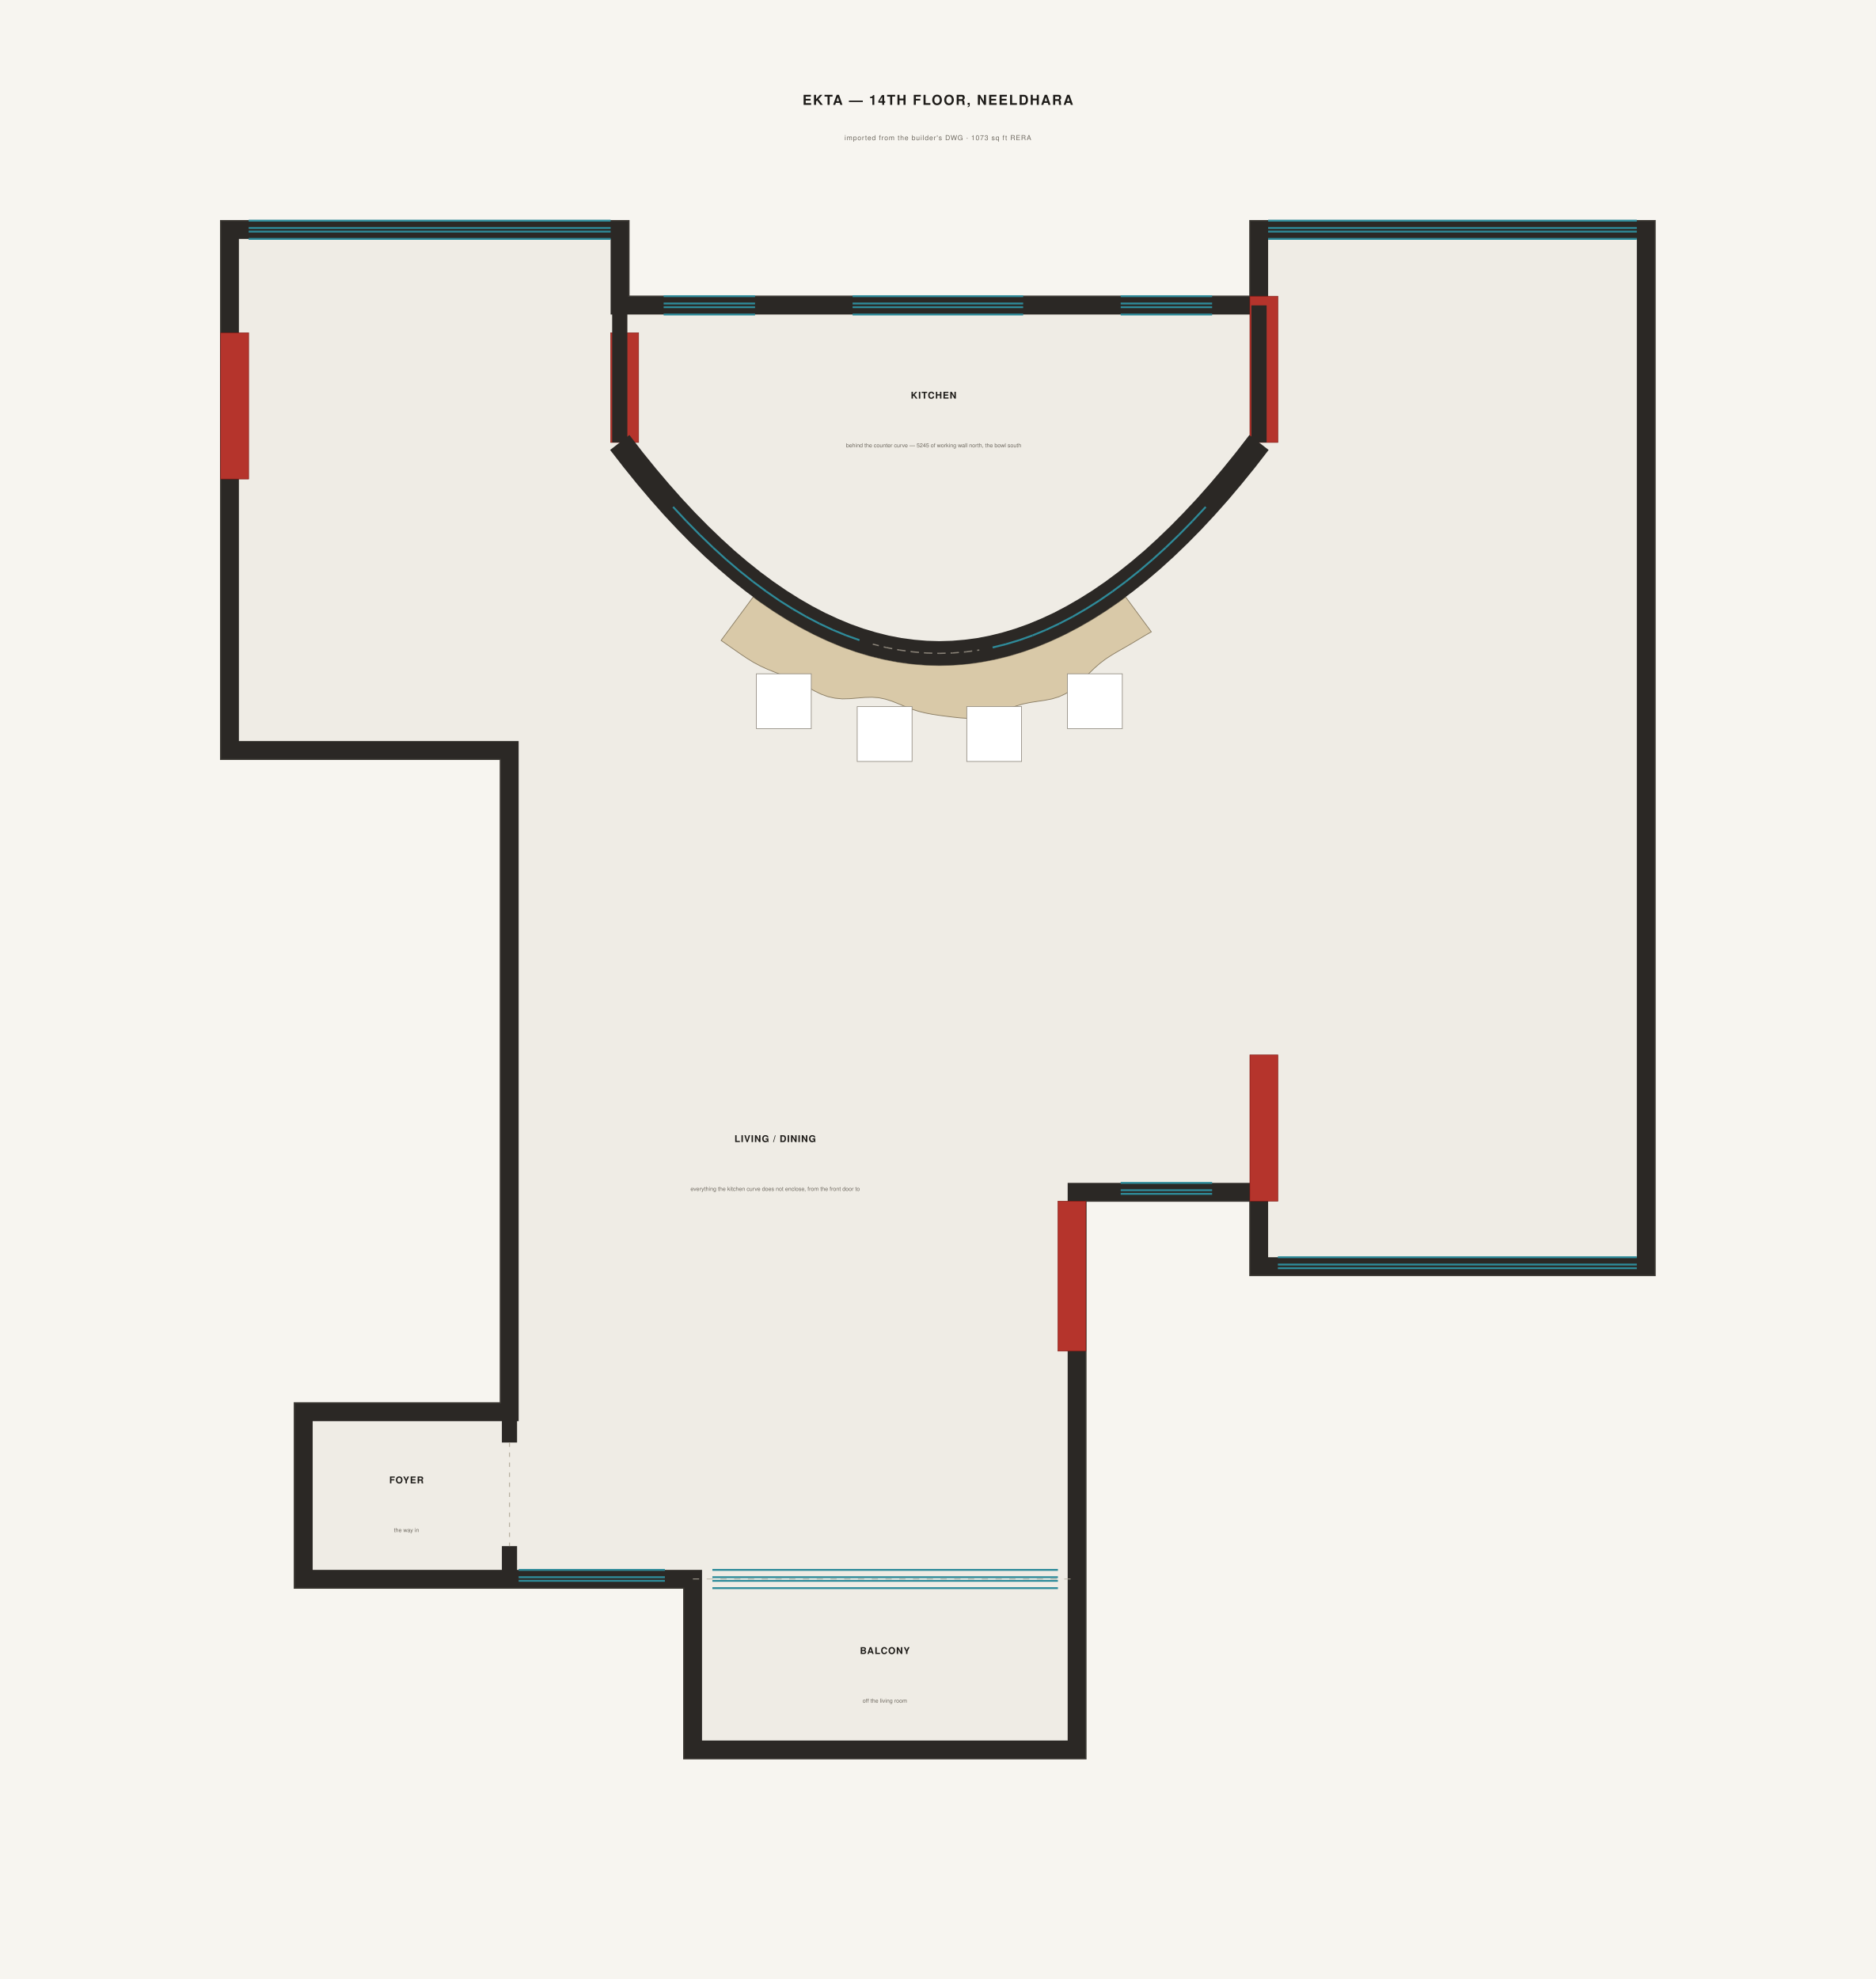
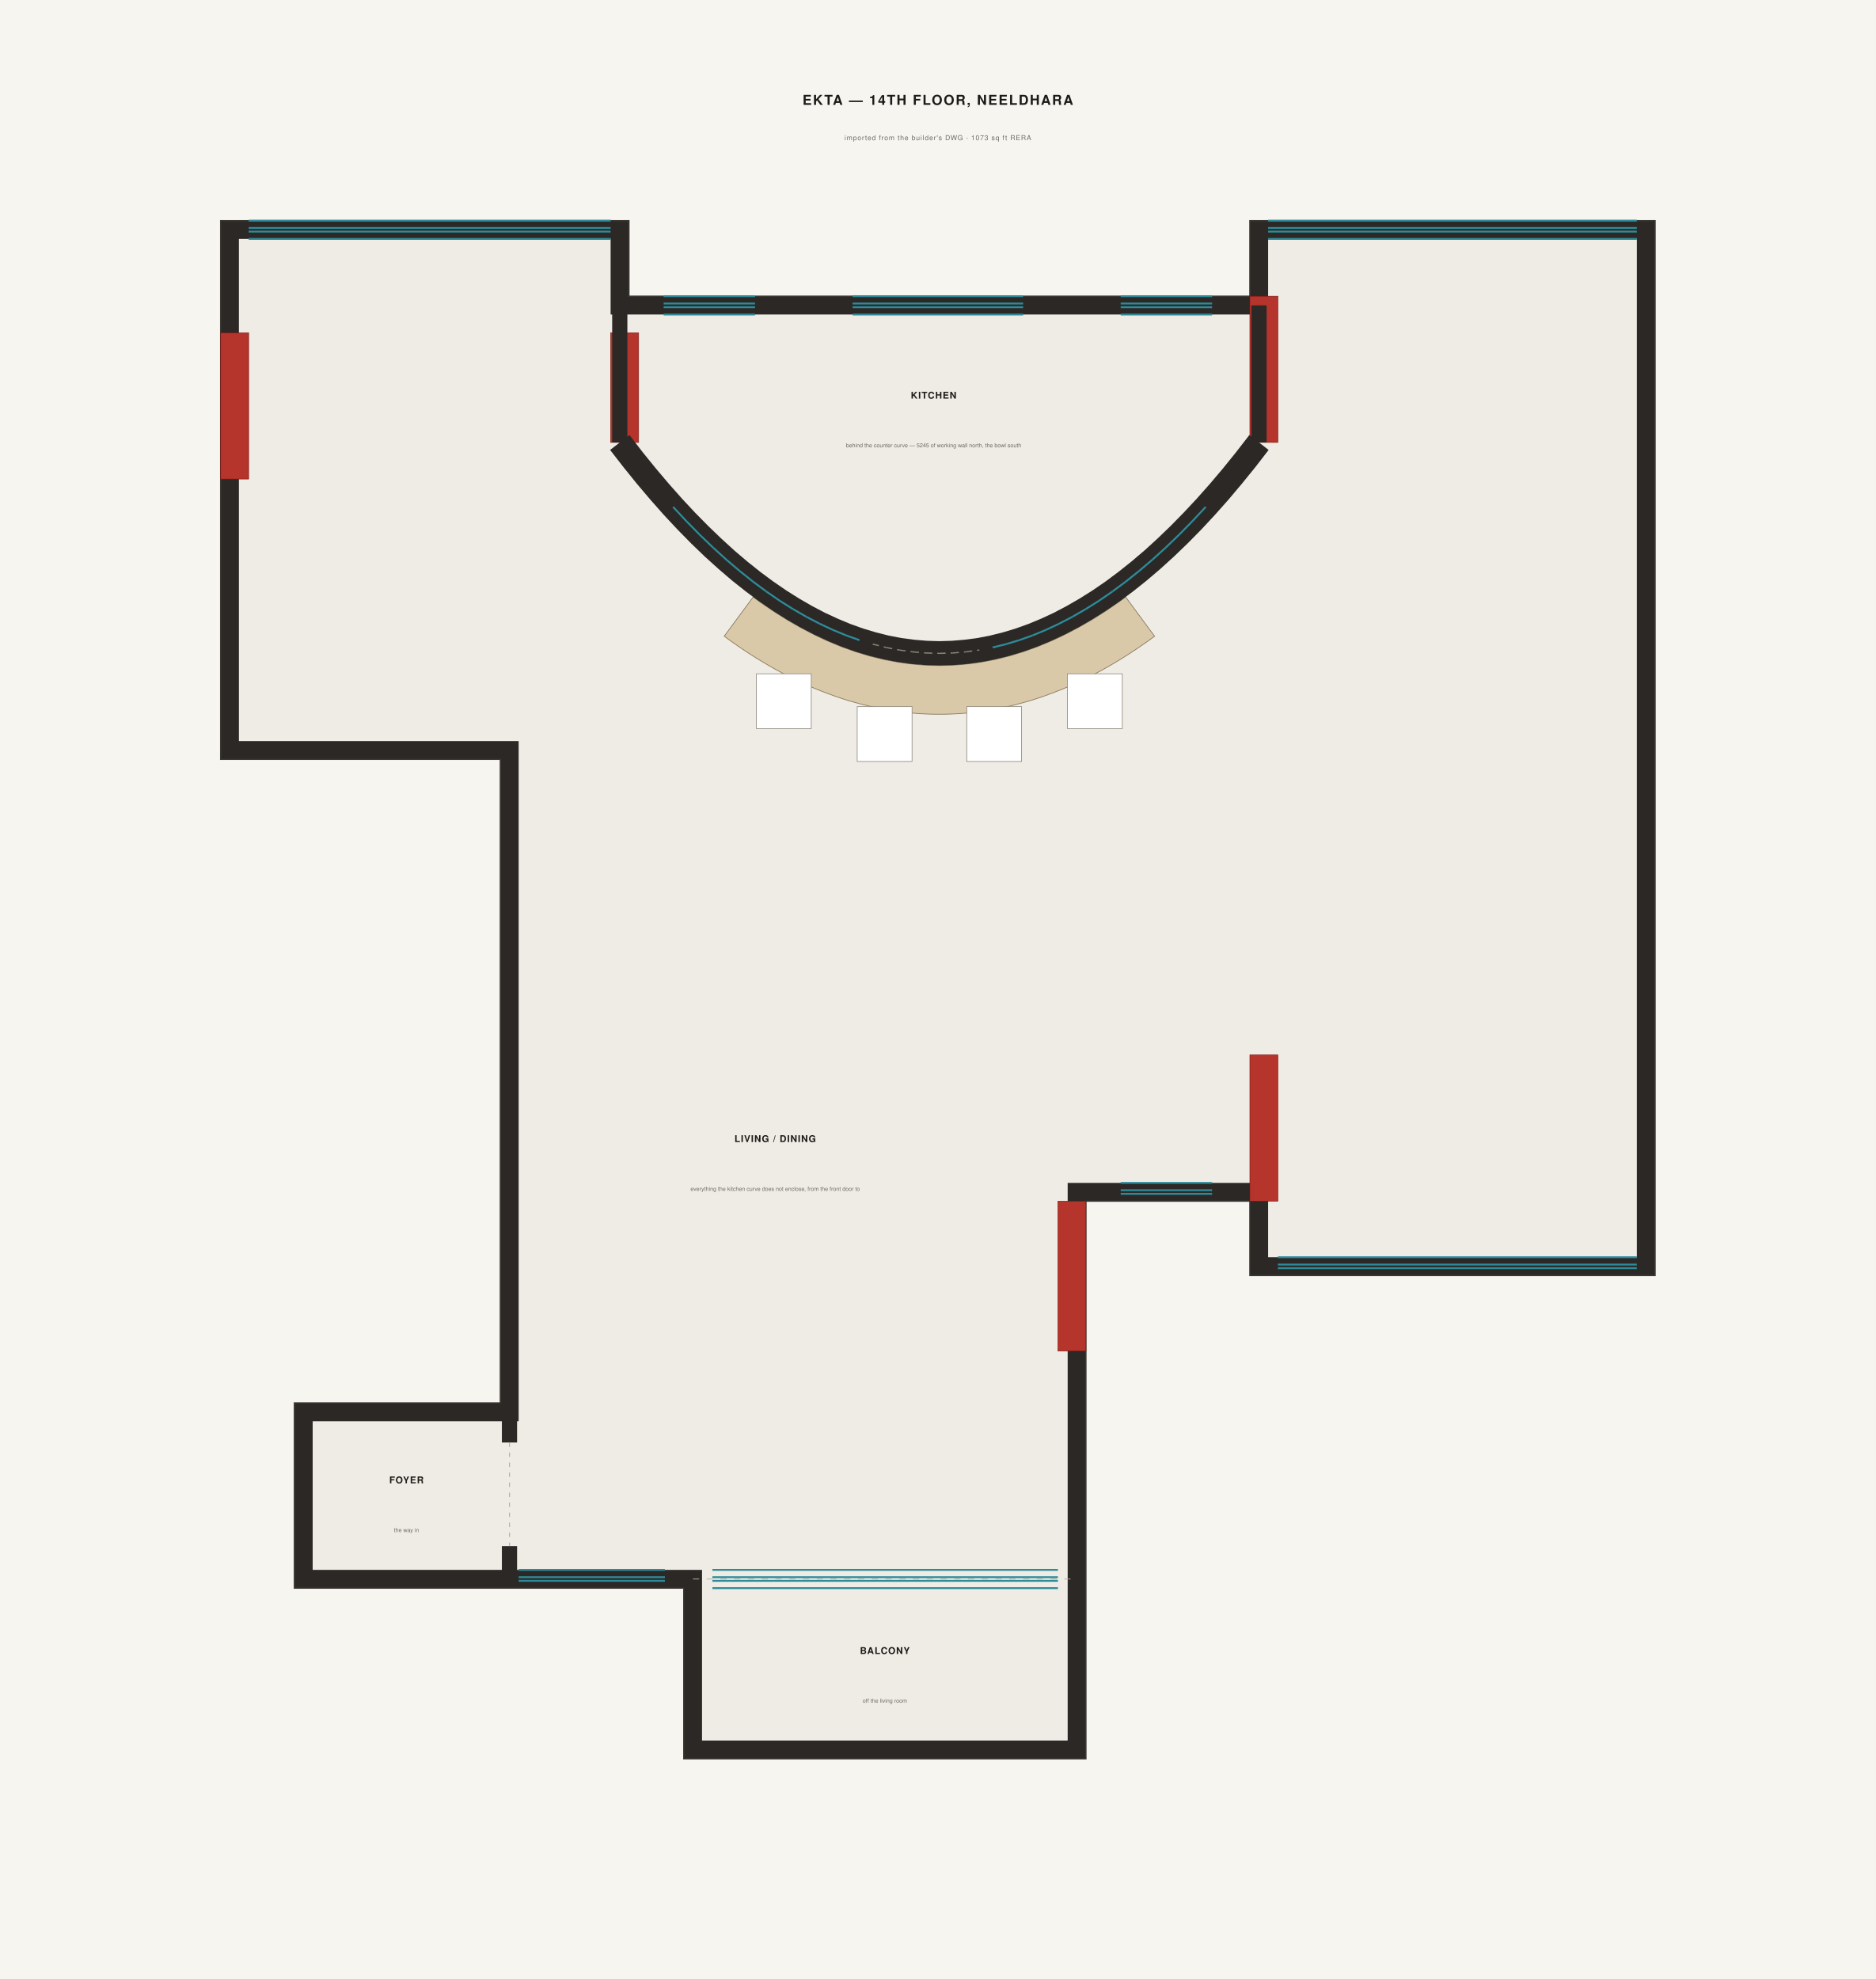
<svg xmlns="http://www.w3.org/2000/svg" width="3000" height="3165" viewBox="0 0 3000 3165">
  <rect x="0" y="0" width="3000" height="3165" fill="#f7f5f0" />
  <g id="L-floor">
    <polygon points="352.9,352.9 1005.9,352.9 1005.9,473.7 1999.0,473.7 1999.0,352.9 2647.1,352.9 2647.1,2039.9 1999.0,2039.9 1999.0,1921.0 1736.8,1921.0 1736.8,2812.8 1093.6,2812.8 1093.6,2539.9 470.8,2539.9 470.8,2243.6 800.2,2243.6 800.2,1214.4 352.9,1214.4" fill="#2b2825" stroke="#3b3833" stroke-width="2.0" />
    <polygon points="382.1,382.1 976.6,382.1 976.6,503.0 2028.2,503.0 2028.2,382.1 2617.9,382.1 2617.9,2010.7 2028.2,2010.7 2028.2,1891.8 1707.6,1891.8 1707.6,2539.9 1707.6,2783.6 1122.8,2783.6 1122.8,2539.9 1122.8,2510.7 500.1,2510.7 500.1,2272.9 829.5,2272.9 829.5,1185.2 382.1,1185.2" fill="#efece5" stroke="none" stroke-width="1.0" />
  </g>
  <g id="L-ref">
    <rect x="1999.0" y="473.7" width="44.8" height="233.9" fill="#b5342c" stroke="#7c1610" stroke-width="0.8" />
    <rect x="352.9" y="532.2" width="44.8" height="233.9" fill="#b5342c" stroke="#7c1610" stroke-width="0.8" />
    <rect x="976.6" y="532.2" width="44.8" height="175.4" fill="#b5342c" stroke="#7c1610" stroke-width="0.8" />
    <rect x="1999.0" y="1687.1" width="44.8" height="233.9" fill="#b5342c" stroke="#7c1610" stroke-width="0.8" />
    <rect x="1692.0" y="1921.0" width="44.8" height="239.8" fill="#b5342c" stroke="#7c1610" stroke-width="0.8" />
  </g>
  <g id="L-furniture">
-     <polygon points="1204.6,954.8 1213.8,961.5 1223.0,967.9 1232.2,974.2 1241.4,980.3 1250.6,986.1 1259.8,991.8 1269.1,997.2 1278.3,1002.4 1287.5,1007.4 1296.8,1012.2 1306.1,1016.8 1315.4,1021.3 1324.6,1025.4 1333.9,1029.4 1343.2,1033.2 1352.5,1036.7 1361.9,1040.0 1371.2,1043.2 1380.5,1046.1 1389.9,1048.8 1399.2,1051.3 1408.6,1053.5 1418.0,1055.6 1427.3,1057.4 1436.7,1059.0 1446.1,1060.5 1455.5,1061.6 1464.9,1062.6 1474.3,1063.4 1483.6,1063.9 1493.0,1064.2 1502.4,1064.4 1511.8,1064.2 1521.2,1063.9 1530.6,1063.4 1540.0,1062.6 1549.4,1061.6 1558.8,1060.5 1568.2,1059.0 1577.5,1057.4 1586.9,1055.6 1596.3,1053.5 1605.6,1051.3 1615.0,1048.8 1624.3,1046.1 1633.7,1043.2 1643.0,1040.0 1652.3,1036.7 1661.6,1033.2 1670.9,1029.4 1680.2,1025.4 1689.5,1021.3 1698.8,1016.8 1708.1,1012.2 1717.3,1007.4 1726.6,1002.4 1735.8,997.2 1745.1,991.8 1754.3,986.1 1763.5,980.3 1772.7,974.2 1781.9,967.9 1791.1,961.5 1800.3,954.8 1841.4,1010.5 1830.6,1016.7 1820.1,1023.0 1809.6,1029.3 1799.1,1035.4 1788.7,1041.3 1778.4,1047.4 1768.5,1053.8 1759.0,1061.0 1750.0,1068.9 1741.2,1077.5 1732.5,1086.4 1723.6,1095.1 1714.3,1103.0 1704.2,1109.5 1693.5,1114.4 1682.3,1117.8 1670.7,1120.0 1659.1,1121.7 1647.6,1123.5 1636.3,1125.8 1625.4,1129.0 1614.6,1133.0 1603.9,1137.3 1593.1,1141.6 1582.1,1145.1 1570.9,1147.6 1559.5,1148.8 1548.0,1148.9 1536.5,1148.2 1525.1,1147.0 1513.7,1145.6 1502.4,1144.1 1491.2,1142.4 1480.1,1140.3 1469.1,1137.6 1458.3,1134.1 1447.6,1130.0 1437.1,1125.6 1426.6,1121.4 1416.1,1118.1 1405.4,1115.9 1394.4,1115.1 1382.9,1115.4 1371.1,1116.4 1359.1,1117.4 1347.1,1117.7 1335.3,1116.6 1324.0,1114.1 1313.1,1110.1 1302.5,1104.9 1292.3,1099.3 1282.0,1093.6 1271.5,1088.2 1260.7,1083.4 1249.5,1079.0 1238.3,1074.7 1227.0,1070.1 1215.9,1065.0 1205.0,1059.2 1194.5,1052.7 1184.2,1045.8 1174.0,1038.7 1163.7,1031.5 1153.3,1024.2" fill="#d9c9a8" stroke="#8a7d63" stroke-width="1.2" />
+     <polygon points="1204.6,954.8 1213.8,961.5 1223.0,967.9 1232.2,974.2 1241.4,980.3 1250.6,986.1 1259.8,991.8 1269.1,997.2 1278.3,1002.4 1287.5,1007.4 1296.8,1012.2 1306.1,1016.8 1315.4,1021.3 1324.6,1025.4 1333.9,1029.4 1343.2,1033.2 1352.5,1036.7 1361.9,1040.0 1371.2,1043.2 1380.5,1046.1 1389.9,1048.8 1399.2,1051.3 1408.6,1053.5 1418.0,1055.6 1427.3,1057.4 1436.7,1059.0 1446.1,1060.5 1455.5,1061.6 1464.9,1062.6 1474.3,1063.4 1483.6,1063.9 1493.0,1064.2 1502.4,1064.4 1511.8,1064.2 1521.2,1063.9 1530.6,1063.4 1540.0,1062.6 1549.4,1061.6 1558.8,1060.5 1568.2,1059.0 1577.5,1057.4 1586.9,1055.6 1596.3,1053.5 1605.6,1051.3 1615.0,1048.8 1624.3,1046.1 1633.7,1043.2 1643.0,1040.0 1652.3,1036.7 1661.6,1033.2 1670.9,1029.4 1680.2,1025.4 1689.5,1021.3 1698.8,1016.8 1708.1,1012.2 1717.3,1007.4 1726.6,1002.4 1735.8,997.2 1745.1,991.8 1754.3,986.1 1763.5,980.3 1772.7,974.2 1781.9,967.9 1791.1,961.5 1800.3,954.8 1846.6,1017.5 1836.5,1024.9 1826.3,1032.0 1816.1,1039.0 1805.8,1045.7 1795.5,1052.3 1785.2,1058.6 1774.8,1064.7 1764.4,1070.6 1753.9,1076.3 1743.4,1081.8 1732.8,1087.0 1722.2,1092.0 1711.5,1096.8 1700.9,1101.4 1690.1,1105.7 1679.3,1109.8 1668.5,1113.7 1657.7,1117.4 1646.8,1120.8 1635.8,1123.9 1624.8,1126.8 1613.8,1129.5 1602.8,1131.9 1591.7,1134.1 1580.6,1136.0 1569.5,1137.7 1558.3,1139.1 1547.2,1140.3 1536.0,1141.2 1524.8,1141.8 1513.6,1142.2 1502.4,1142.3 1491.2,1142.2 1480.0,1141.8 1468.9,1141.2 1457.7,1140.3 1446.5,1139.1 1435.4,1137.7 1424.3,1136.0 1413.2,1134.1 1402.1,1131.9 1391.1,1129.5 1380.0,1126.8 1369.1,1123.9 1358.1,1120.8 1347.2,1117.4 1336.4,1113.7 1325.5,1109.8 1314.7,1105.7 1304.0,1101.4 1293.3,1096.8 1282.7,1092.0 1272.1,1087.0 1261.5,1081.8 1251.0,1076.3 1240.5,1070.6 1230.1,1064.7 1219.7,1058.6 1209.4,1052.3 1199.0,1045.7 1188.8,1039.0 1178.6,1032.0 1168.4,1024.9 1158.3,1017.5" fill="#d9c9a8" stroke="#8a7d63" stroke-width="1.2" />
    <rect x="1209.8" y="1077.6" width="87.7" height="87.7" fill="#ffffff" stroke="#8a8378" stroke-width="1.0" />
    <rect x="1371.0" y="1130.1" width="87.7" height="87.7" fill="#ffffff" stroke="#8a8378" stroke-width="1.0" />
    <rect x="1546.2" y="1130.1" width="87.7" height="87.7" fill="#ffffff" stroke="#8a8378" stroke-width="1.0" />
    <rect x="1707.3" y="1077.6" width="87.7" height="87.7" fill="#ffffff" stroke="#8a8378" stroke-width="1.0" />
  </g>
  <g id="L-floor-walls">
    <polygon points="979.1,367.5 979.1,707.6 1003.4,707.6 1003.4,367.5" fill="#2b2825" stroke="none" stroke-width="1.0" />
    <polygon points="975.8,719.6 997.3,747.3 1018.8,773.9 1040.4,799.4 1062.0,823.8 1083.7,847.0 1105.3,869.0 1127.0,889.9 1148.8,909.6 1170.5,928.2 1192.4,945.6 1214.2,961.8 1236.1,976.8 1258.1,990.7 1280.1,1003.4 1302.1,1014.9 1324.2,1025.2 1346.3,1034.4 1368.5,1042.3 1390.8,1049.0 1413.1,1054.5 1435.4,1058.8 1457.7,1061.9 1480.1,1063.7 1502.4,1064.4 1524.8,1063.7 1547.2,1061.9 1569.5,1058.8 1591.8,1054.5 1614.1,1049.0 1636.3,1042.3 1658.5,1034.4 1680.7,1025.2 1702.8,1014.9 1724.8,1003.4 1746.8,990.7 1768.8,976.8 1790.7,961.8 1812.5,945.6 1834.3,928.2 1856.1,909.6 1877.8,889.9 1899.5,869.0 1921.2,847.0 1942.8,823.8 1964.5,799.4 1986.0,773.9 2007.6,747.3 2029.0,719.6 1998.2,695.7 1977.0,723.1 1956.0,749.1 1935.0,773.9 1914.0,797.6 1893.0,820.0 1872.1,841.3 1851.2,861.4 1830.4,880.4 1809.5,898.1 1788.7,914.7 1768.0,930.1 1747.3,944.3 1726.6,957.3 1706.0,969.2 1685.5,980.0 1665.0,989.5 1644.5,998.0 1624.1,1005.3 1603.8,1011.4 1583.4,1016.5 1563.2,1020.4 1542.9,1023.1 1522.7,1024.8 1502.4,1025.4 1482.2,1024.8 1462.0,1023.1 1441.7,1020.4 1421.4,1016.5 1401.1,1011.4 1380.7,1005.3 1360.3,998.0 1339.9,989.5 1319.4,980.0 1298.8,969.2 1278.2,957.3 1257.6,944.3 1236.9,930.1 1216.1,914.7 1195.3,898.1 1174.5,880.4 1153.7,861.4 1132.8,841.3 1111.8,820.0 1090.9,797.6 1069.9,773.9 1048.9,749.1 1027.8,723.1 1006.7,695.7" fill="#2b2825" stroke="none" stroke-width="1.0" />
    <line x1="1076.5" y1="810.7" x2="1097.8" y2="833.5" stroke="#2e8b9a" stroke-width="3.0" />
    <line x1="1097.8" y1="833.5" x2="1119.1" y2="855.2" stroke="#2e8b9a" stroke-width="3.0" />
    <line x1="1119.1" y1="855.2" x2="1140.4" y2="875.7" stroke="#2e8b9a" stroke-width="3.0" />
    <line x1="1140.4" y1="875.7" x2="1161.6" y2="895.0" stroke="#2e8b9a" stroke-width="3.0" />
    <line x1="1161.6" y1="895.0" x2="1182.9" y2="913.1" stroke="#2e8b9a" stroke-width="3.0" />
    <line x1="1182.9" y1="913.1" x2="1204.2" y2="930.1" stroke="#2e8b9a" stroke-width="3.0" />
    <line x1="1204.2" y1="930.1" x2="1225.5" y2="945.9" stroke="#2e8b9a" stroke-width="3.0" />
    <line x1="1225.5" y1="945.9" x2="1246.8" y2="960.6" stroke="#2e8b9a" stroke-width="3.0" />
    <line x1="1246.8" y1="960.6" x2="1268.1" y2="974.0" stroke="#2e8b9a" stroke-width="3.0" />
    <line x1="1268.1" y1="974.0" x2="1289.4" y2="986.3" stroke="#2e8b9a" stroke-width="3.0" />
    <line x1="1289.4" y1="986.3" x2="1310.7" y2="997.4" stroke="#2e8b9a" stroke-width="3.0" />
    <line x1="1310.7" y1="997.4" x2="1332.0" y2="1007.4" stroke="#2e8b9a" stroke-width="3.0" />
    <line x1="1332.0" y1="1007.4" x2="1353.3" y2="1016.2" stroke="#2e8b9a" stroke-width="3.0" />
    <line x1="1353.3" y1="1016.2" x2="1374.6" y2="1023.8" stroke="#2e8b9a" stroke-width="3.0" />
    <line x1="1395.9" y1="1030.2" x2="1417.2" y2="1035.5" stroke="#8a8378" stroke-width="2.0" stroke-dasharray="10 8" />
    <line x1="1417.2" y1="1035.5" x2="1438.5" y2="1039.6" stroke="#8a8378" stroke-width="2.0" stroke-dasharray="10 8" />
    <line x1="1438.5" y1="1039.6" x2="1459.8" y2="1042.5" stroke="#8a8378" stroke-width="2.0" stroke-dasharray="10 8" />
    <line x1="1459.8" y1="1042.5" x2="1481.1" y2="1044.3" stroke="#8a8378" stroke-width="2.0" stroke-dasharray="10 8" />
    <line x1="1481.1" y1="1044.3" x2="1502.4" y2="1044.9" stroke="#8a8378" stroke-width="2.0" stroke-dasharray="10 8" />
    <line x1="1502.4" y1="1044.9" x2="1523.7" y2="1044.3" stroke="#8a8378" stroke-width="2.0" stroke-dasharray="10 8" />
    <line x1="1523.7" y1="1044.3" x2="1545.0" y2="1042.5" stroke="#8a8378" stroke-width="2.0" stroke-dasharray="10 8" />
    <line x1="1545.0" y1="1042.5" x2="1566.3" y2="1039.6" stroke="#8a8378" stroke-width="2.0" stroke-dasharray="10 8" />
    <line x1="1587.6" y1="1035.5" x2="1608.9" y2="1030.2" stroke="#2e8b9a" stroke-width="3.0" />
    <line x1="1608.9" y1="1030.2" x2="1630.2" y2="1023.8" stroke="#2e8b9a" stroke-width="3.0" />
    <line x1="1630.2" y1="1023.8" x2="1651.5" y2="1016.2" stroke="#2e8b9a" stroke-width="3.0" />
    <line x1="1651.5" y1="1016.2" x2="1672.8" y2="1007.4" stroke="#2e8b9a" stroke-width="3.0" />
    <line x1="1672.8" y1="1007.4" x2="1694.1" y2="997.4" stroke="#2e8b9a" stroke-width="3.0" />
    <line x1="1694.1" y1="997.4" x2="1715.4" y2="986.3" stroke="#2e8b9a" stroke-width="3.0" />
    <line x1="1715.4" y1="986.3" x2="1736.7" y2="974.0" stroke="#2e8b9a" stroke-width="3.0" />
    <line x1="1736.7" y1="974.0" x2="1758.0" y2="960.6" stroke="#2e8b9a" stroke-width="3.0" />
    <line x1="1758.0" y1="960.6" x2="1779.3" y2="945.9" stroke="#2e8b9a" stroke-width="3.0" />
    <line x1="1779.3" y1="945.9" x2="1800.6" y2="930.1" stroke="#2e8b9a" stroke-width="3.0" />
    <line x1="1800.6" y1="930.1" x2="1821.9" y2="913.1" stroke="#2e8b9a" stroke-width="3.0" />
    <line x1="1821.9" y1="913.1" x2="1843.2" y2="895.0" stroke="#2e8b9a" stroke-width="3.0" />
    <line x1="1843.2" y1="895.0" x2="1864.5" y2="875.7" stroke="#2e8b9a" stroke-width="3.0" />
    <line x1="1864.5" y1="875.7" x2="1885.8" y2="855.2" stroke="#2e8b9a" stroke-width="3.0" />
    <line x1="1885.8" y1="855.2" x2="1907.1" y2="833.5" stroke="#2e8b9a" stroke-width="3.0" />
    <line x1="1907.1" y1="833.5" x2="1928.4" y2="810.7" stroke="#2e8b9a" stroke-width="3.0" />
    <polygon points="2001.4,488.4 2001.4,707.6 2025.8,707.6 2025.8,488.4" fill="#2b2825" stroke="none" stroke-width="1.0" />
    <polygon points="802.7,2258.2 802.7,2307.0 827.0,2307.0 827.0,2258.2" fill="#2b2825" stroke="none" stroke-width="1.0" />
    <polygon points="802.7,2472.7 802.7,2525.3 827.0,2525.3 827.0,2472.7" fill="#2b2825" stroke="none" stroke-width="1.0" />
    <line x1="814.9" y1="2307.0" x2="814.9" y2="2472.7" stroke="#b0a897" stroke-width="1.4" stroke-dasharray="7 9" />
    <line x1="1108.2" y1="2525.3" x2="1722.2" y2="2525.3" stroke="#b9b2a4" stroke-width="1.2" stroke-dasharray="10 12" />
    <line x1="397.7" y1="352.9" x2="976.6" y2="352.9" stroke="#2e8b9a" stroke-width="3.0" />
    <line x1="2028.2" y1="352.9" x2="2617.9" y2="352.9" stroke="#2e8b9a" stroke-width="3.0" />
    <line x1="397.7" y1="364.6" x2="976.6" y2="364.6" stroke="#2e8b9a" stroke-width="3.0" />
    <line x1="2028.2" y1="364.6" x2="2617.9" y2="364.6" stroke="#2e8b9a" stroke-width="3.0" />
    <line x1="397.7" y1="370.4" x2="976.6" y2="370.4" stroke="#2e8b9a" stroke-width="3.0" />
    <line x1="2028.2" y1="370.4" x2="2617.9" y2="370.4" stroke="#2e8b9a" stroke-width="3.0" />
    <line x1="397.7" y1="382.1" x2="976.6" y2="382.1" stroke="#2e8b9a" stroke-width="3.0" />
    <line x1="2028.2" y1="382.1" x2="2617.9" y2="382.1" stroke="#2e8b9a" stroke-width="3.0" />
    <line x1="1061.4" y1="473.7" x2="1207.6" y2="473.7" stroke="#2e8b9a" stroke-width="3.0" />
    <line x1="1363.6" y1="473.7" x2="1636.4" y2="473.7" stroke="#2e8b9a" stroke-width="3.0" />
    <line x1="1792.4" y1="473.7" x2="1938.6" y2="473.7" stroke="#2e8b9a" stroke-width="3.0" />
    <line x1="1061.4" y1="485.4" x2="1207.6" y2="485.4" stroke="#2e8b9a" stroke-width="3.0" />
    <line x1="1363.6" y1="485.4" x2="1636.4" y2="485.4" stroke="#2e8b9a" stroke-width="3.0" />
    <line x1="1792.4" y1="485.4" x2="1938.6" y2="485.4" stroke="#2e8b9a" stroke-width="3.0" />
    <line x1="1061.4" y1="491.3" x2="1207.6" y2="491.3" stroke="#2e8b9a" stroke-width="3.0" />
    <line x1="1363.6" y1="491.3" x2="1636.4" y2="491.3" stroke="#2e8b9a" stroke-width="3.0" />
    <line x1="1792.4" y1="491.3" x2="1938.6" y2="491.3" stroke="#2e8b9a" stroke-width="3.0" />
    <line x1="1061.4" y1="503.0" x2="1207.6" y2="503.0" stroke="#2e8b9a" stroke-width="3.0" />
    <line x1="1363.6" y1="503.0" x2="1636.4" y2="503.0" stroke="#2e8b9a" stroke-width="3.0" />
    <line x1="1792.4" y1="503.0" x2="1938.6" y2="503.0" stroke="#2e8b9a" stroke-width="3.0" />
    <line x1="1792.4" y1="1891.8" x2="1938.6" y2="1891.8" stroke="#2e8b9a" stroke-width="3.0" />
    <line x1="1792.4" y1="1903.5" x2="1938.6" y2="1903.5" stroke="#2e8b9a" stroke-width="3.0" />
    <line x1="1792.4" y1="1909.3" x2="1938.6" y2="1909.3" stroke="#2e8b9a" stroke-width="3.0" />
    <line x1="2043.8" y1="2010.7" x2="2617.9" y2="2010.7" stroke="#2e8b9a" stroke-width="3.0" />
    <line x1="2043.8" y1="2022.4" x2="2617.9" y2="2022.4" stroke="#2e8b9a" stroke-width="3.0" />
    <line x1="2043.8" y1="2028.2" x2="2617.9" y2="2028.2" stroke="#2e8b9a" stroke-width="3.0" />
    <line x1="829.5" y1="2510.7" x2="1063.4" y2="2510.7" stroke="#2e8b9a" stroke-width="3.0" />
    <line x1="1139.4" y1="2510.7" x2="1692.0" y2="2510.7" stroke="#2e8b9a" stroke-width="3.0" />
    <line x1="829.5" y1="2522.4" x2="1063.4" y2="2522.4" stroke="#2e8b9a" stroke-width="3.0" />
    <line x1="1139.4" y1="2522.4" x2="1692.0" y2="2522.4" stroke="#2e8b9a" stroke-width="3.0" />
    <line x1="829.5" y1="2528.2" x2="1063.4" y2="2528.2" stroke="#2e8b9a" stroke-width="3.0" />
    <line x1="1139.4" y1="2528.2" x2="1692.0" y2="2528.2" stroke="#2e8b9a" stroke-width="3.0" />
    <line x1="1139.4" y1="2539.9" x2="1692.0" y2="2539.9" stroke="#2e8b9a" stroke-width="3.0" />
  </g>
  <g id="L-labels">
    <text x="1493.2" y="637.5" font-family="Helvetica,Arial" font-size="15" fill="#1d1b18" font-weight="bold" letter-spacing="1.1" text-anchor="middle">KITCHEN</text>
    <text x="1493.2" y="715.4" font-family="Helvetica,Arial" font-size="9" fill="#6f6a61" font-weight="normal" letter-spacing="0" text-anchor="middle">behind the counter curve — 5245 of working wall north, the bowl south</text>
    <text x="1239.8" y="1826.5" font-family="Helvetica,Arial" font-size="15" fill="#1d1b18" font-weight="bold" letter-spacing="1.1" text-anchor="middle">LIVING / DINING</text>
    <text x="1239.8" y="1904.5" font-family="Helvetica,Arial" font-size="9" fill="#6f6a61" font-weight="normal" letter-spacing="0" text-anchor="middle">everything the kitchen curve does not enclose, from the front door to </text>
    <text x="650.1" y="2372.3" font-family="Helvetica,Arial" font-size="15" fill="#1d1b18" font-weight="bold" letter-spacing="1.1" text-anchor="middle">FOYER</text>
    <text x="650.1" y="2450.2" font-family="Helvetica,Arial" font-size="9" fill="#6f6a61" font-weight="normal" letter-spacing="0" text-anchor="middle">the way in</text>
    <text x="1415.2" y="2645.2" font-family="Helvetica,Arial" font-size="15" fill="#1d1b18" font-weight="bold" letter-spacing="1.1" text-anchor="middle">BALCONY</text>
    <text x="1415.2" y="2723.1" font-family="Helvetica,Arial" font-size="9" fill="#6f6a61" font-weight="normal" letter-spacing="0" text-anchor="middle">off the living room</text>
  </g>
  <g id="L-title">
    <text x="1500.0" y="167.7" font-family="Helvetica,Arial" font-size="22" fill="#1d1b18" font-weight="bold" letter-spacing="2" text-anchor="middle">EKTA — 14TH FLOOR, NEELDHARA</text>
    <text x="1500.0" y="224.2" font-family="Helvetica,Arial" font-size="11" fill="#6f6a61" font-weight="normal" letter-spacing="1" text-anchor="middle">imported from the builder's DWG · 1073 sq ft RERA</text>
  </g>
</svg>
